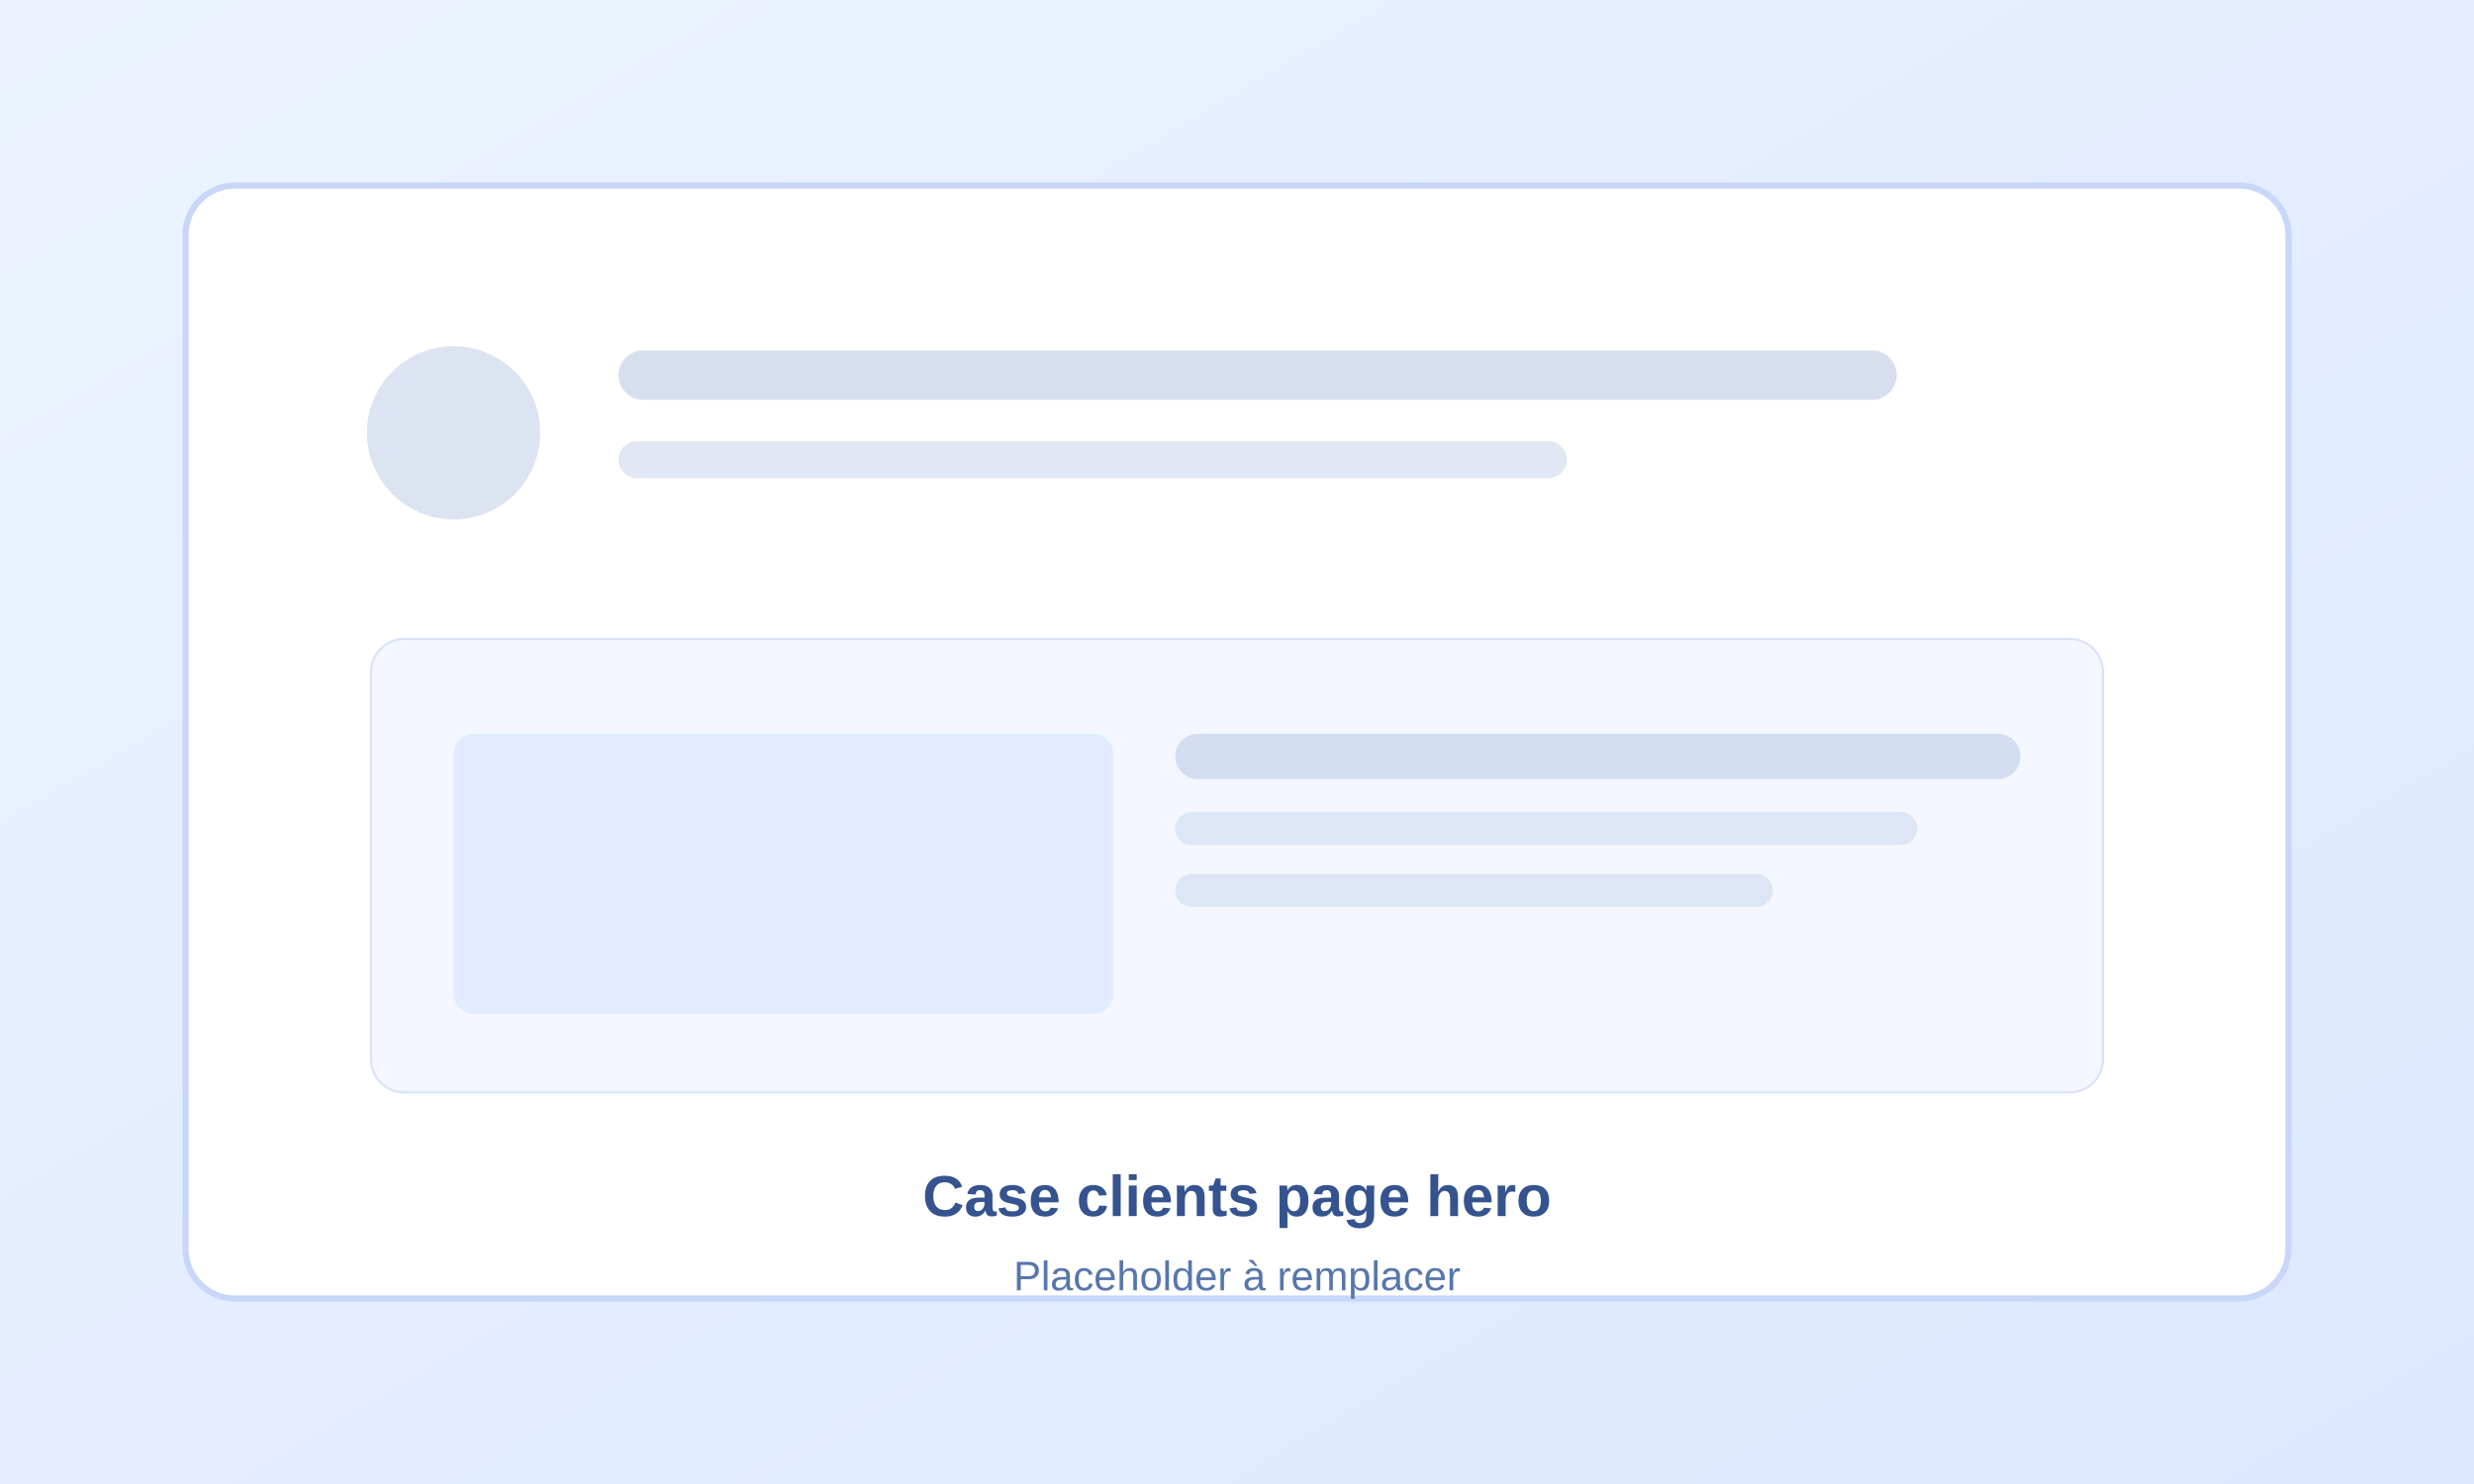
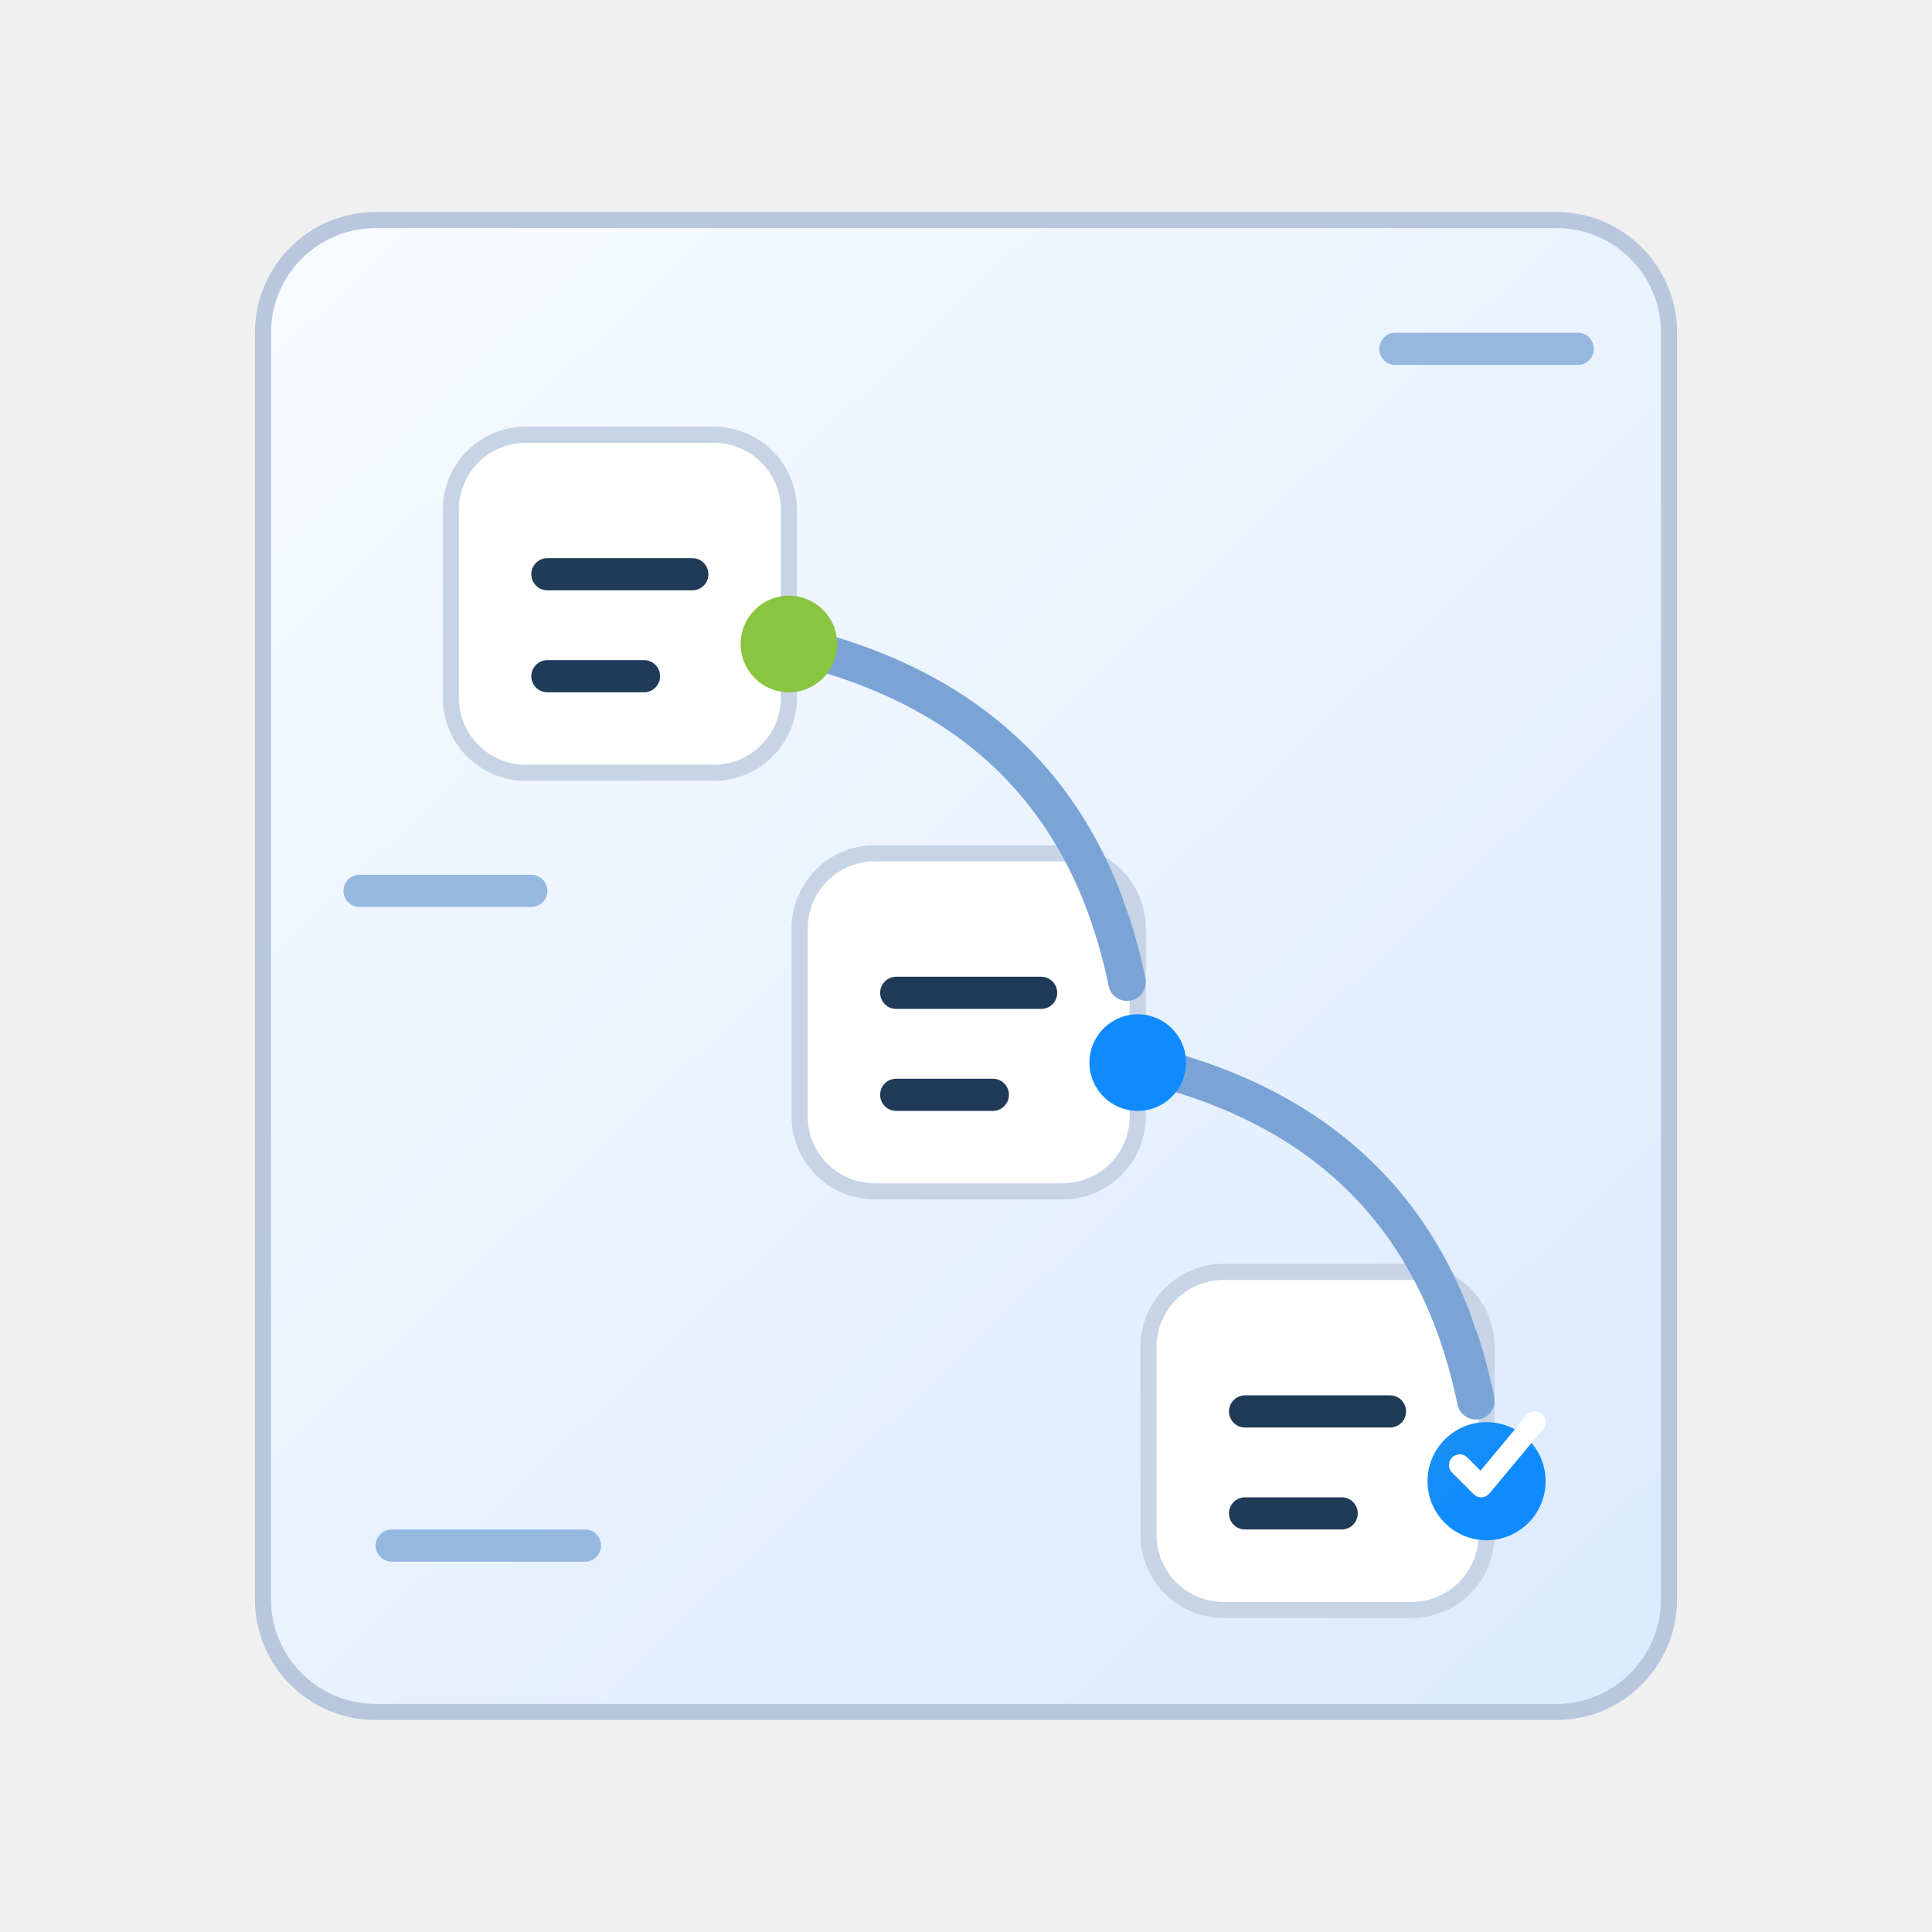
- <svg xmlns="http://www.w3.org/2000/svg" viewBox="0 0 1200 720" role="img" aria-labelledby="title desc">
+ <svg xmlns="http://www.w3.org/2000/svg" viewBox="0 0 720 720" role="img" aria-labelledby="title desc">
  <defs>
-     <linearGradient id="bg" x1="0" y1="0" x2="1" y2="1">
-       <stop offset="0%" stop-color="#ecf2ff" />
-       <stop offset="100%" stop-color="#dce8ff" />
+     <linearGradient id="panel" x1="98" y1="82" x2="624" y2="636" gradientUnits="userSpaceOnUse">
+       <stop stop-color="#f8fbff" />
+       <stop offset="1" stop-color="#dbeafe" />
+     </linearGradient>
+     <linearGradient id="accent" x1="166" y1="172" x2="548" y2="568" gradientUnits="userSpaceOnUse">
+       <stop stop-color="#89c540" />
+       <stop offset="1" stop-color="#0f8bff" />
    </linearGradient>
  </defs>
-   <rect width="1200" height="720" fill="url(#bg)" />
-   <rect x="90" y="90" width="1020" height="540" rx="24" fill="#ffffff" stroke="#c8d7f8" stroke-width="3" />
-   <circle cx="220" cy="210" r="42" fill="#5f7fbd" opacity="0.22" />
-   <rect x="300" y="170" width="620" height="24" rx="12" fill="#5f7fbd" opacity="0.25" />
-   <rect x="300" y="214" width="460" height="18" rx="9" fill="#5f7fbd" opacity="0.18" />
-   <rect x="180" y="310" width="840" height="220" rx="16" fill="#f4f7ff" stroke="#d7e1fa" />
-   <rect x="220" y="356" width="320" height="136" rx="10" fill="#e2ebff" />
-   <rect x="570" y="356" width="410" height="22" rx="11" fill="#5f7fbd" opacity="0.22" />
-   <rect x="570" y="394" width="360" height="16" rx="8" fill="#5f7fbd" opacity="0.15" />
-   <rect x="570" y="424" width="290" height="16" rx="8" fill="#5f7fbd" opacity="0.15" />
-   <text x="600" y="590" text-anchor="middle" fill="#35538f" font-family="Arial, sans-serif" font-size="28" font-weight="700">Case clients page hero</text>
-   <text x="600" y="626" text-anchor="middle" fill="#5776ae" font-family="Arial, sans-serif" font-size="20">Placeholder à remplacer</text>
+   <rect x="98" y="82" width="524" height="556" rx="42" fill="url(#panel)" stroke="#b8c7dd" stroke-width="6" />
+   <rect x="168" y="162" width="126" height="126" rx="28" fill="#fff" stroke="#c6d4e6" stroke-width="6" />
+   <rect x="298" y="318" width="126" height="126" rx="28" fill="#fff" stroke="#c6d4e6" stroke-width="6" />
+   <rect x="428" y="474" width="126" height="126" rx="28" fill="#fff" stroke="#c6d4e6" stroke-width="6" />
+   <path d="M294 240c70 16 112 58 126 126M424 396c70 16 112 58 126 126" fill="none" stroke="#7aa4d6" stroke-linecap="round" stroke-width="14" />
+   <path d="M204 214h54M204 252h36M334 370h54M334 408h36M464 526h54M464 564h36" fill="none" stroke="#1f3b57" stroke-linecap="round" stroke-width="12" />
+   <circle cx="294" cy="240" r="18" fill="#89c540" />
+   <circle cx="424" cy="396" r="18" fill="#0f8bff" />
+   <circle cx="554" cy="552" r="22" fill="url(#accent)" />
+   <path d="M544 546l8 8 20-24" fill="none" stroke="#fff" stroke-linecap="round" stroke-linejoin="round" stroke-width="8" />
+   <path d="M146 576h72M520 130h68M134 332h64" fill="none" stroke="#7aa4d6" stroke-linecap="round" stroke-width="12" opacity=".75" />
</svg>
